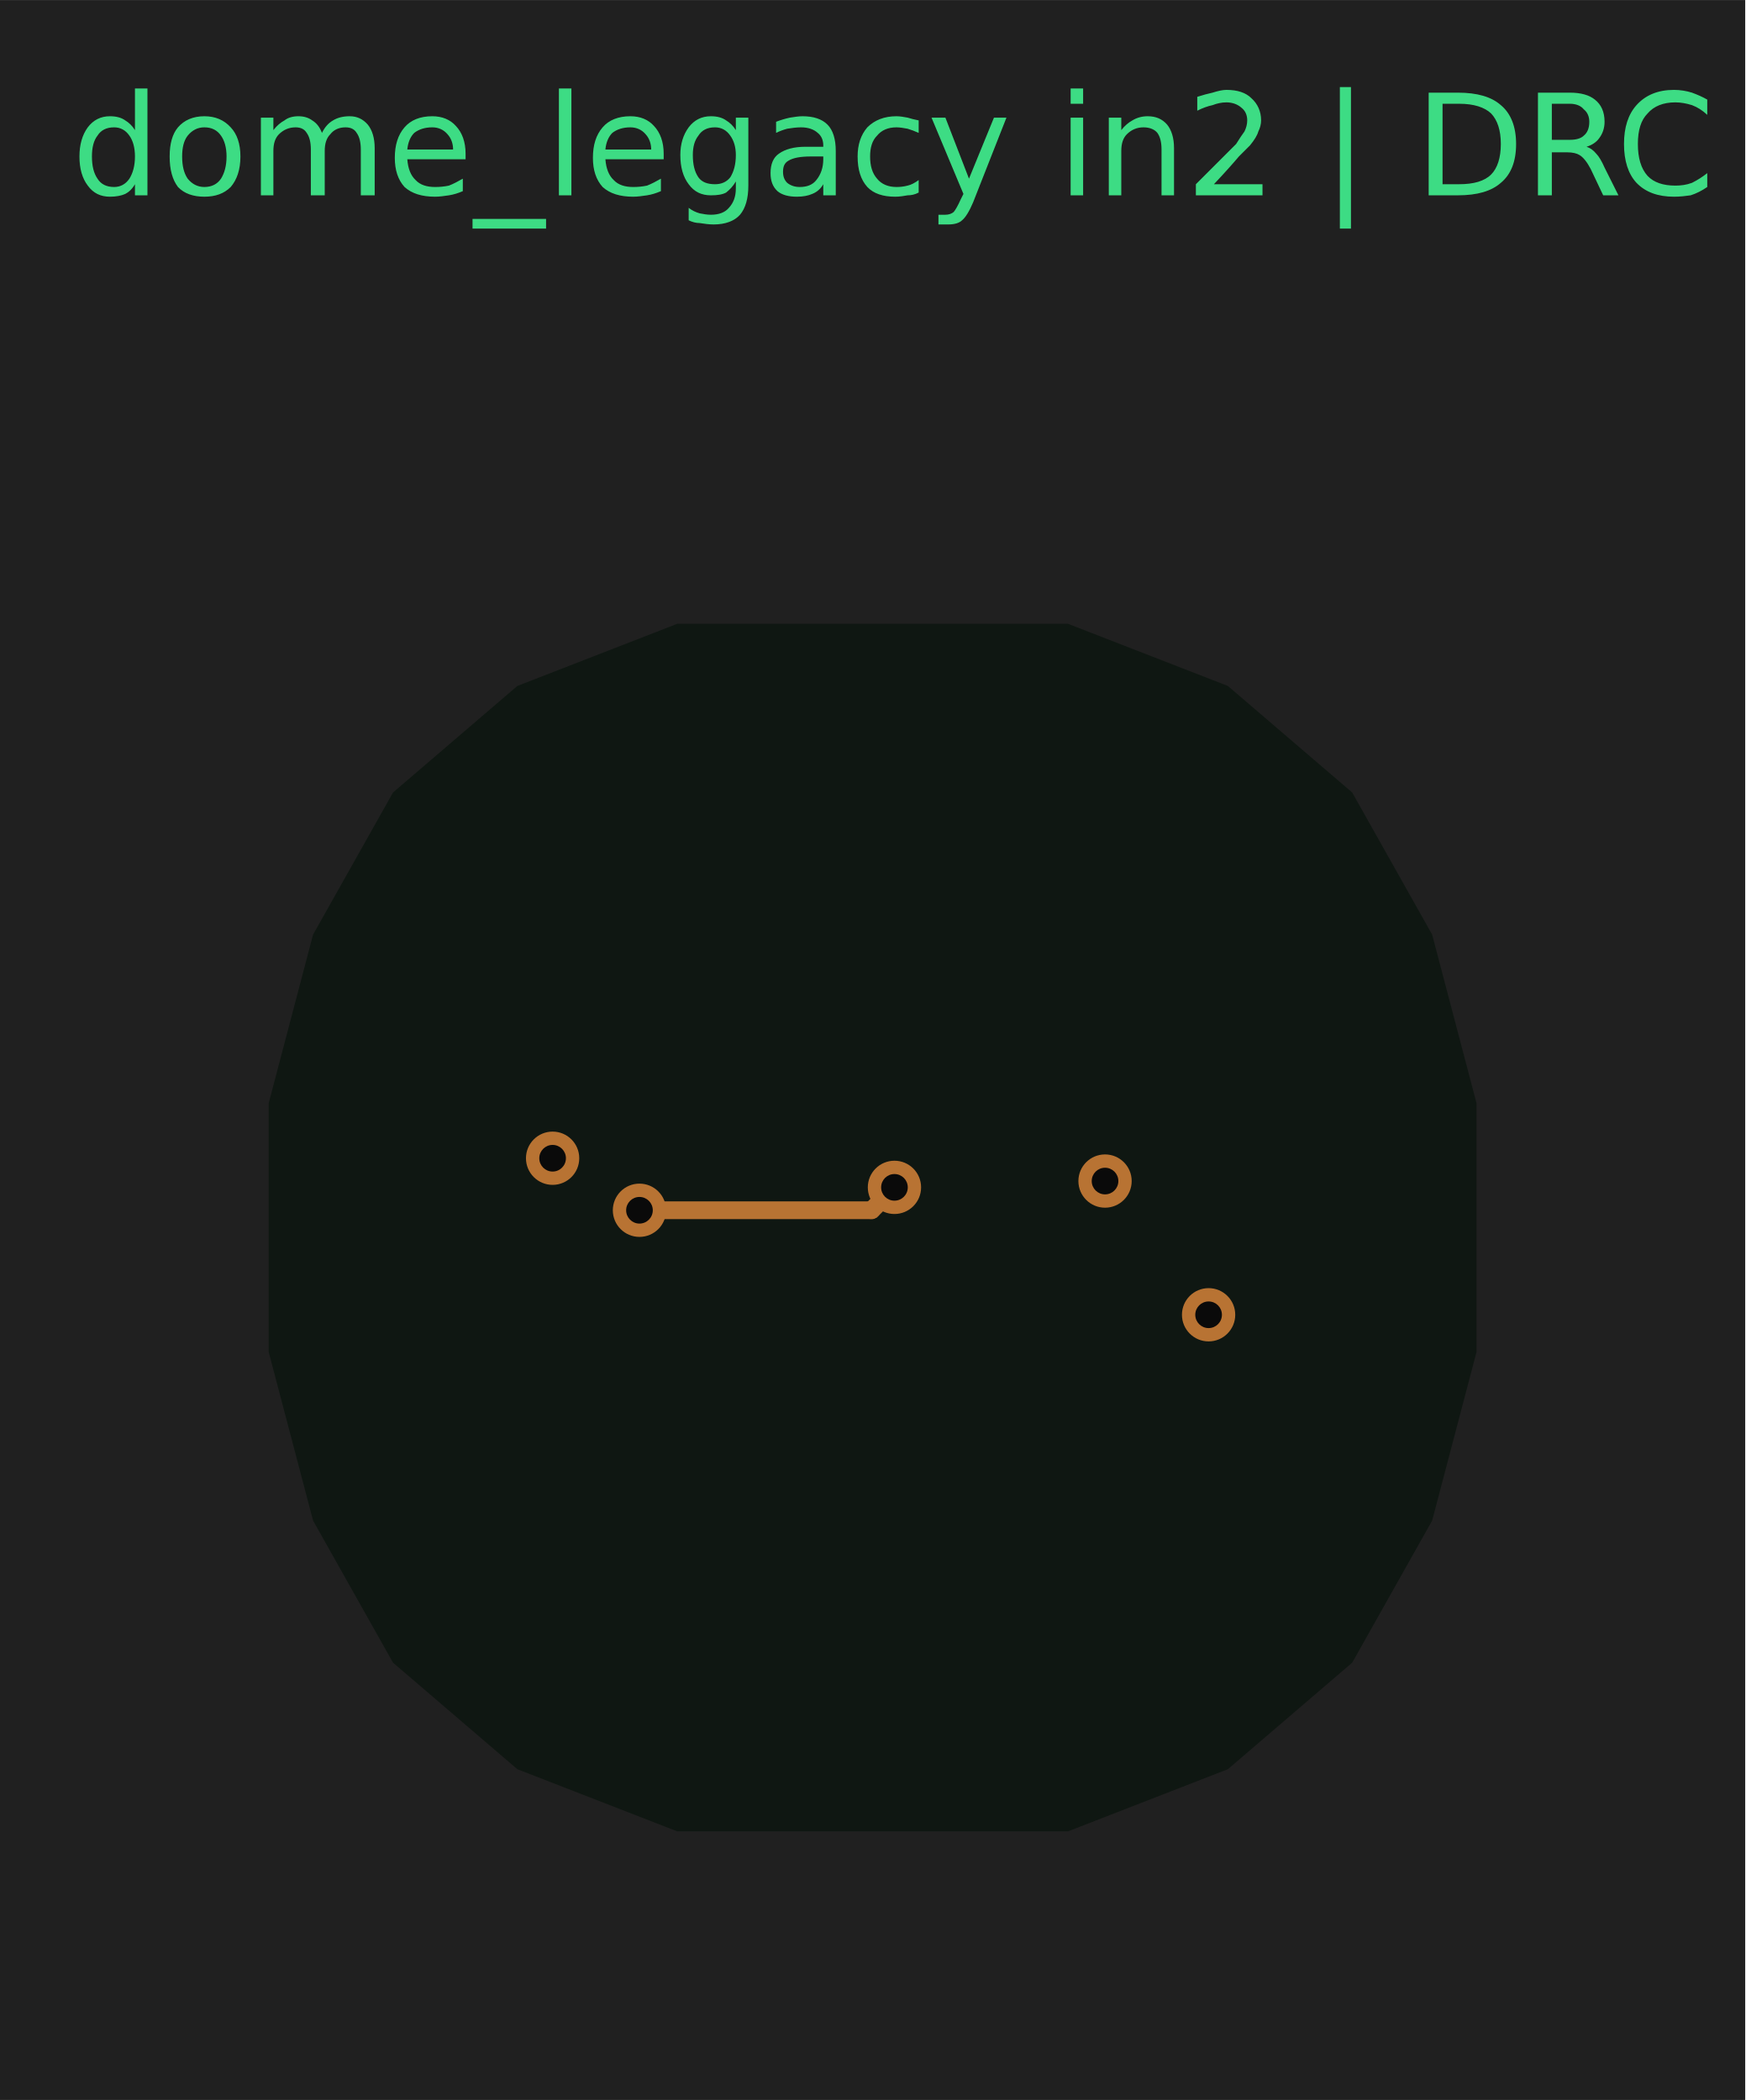
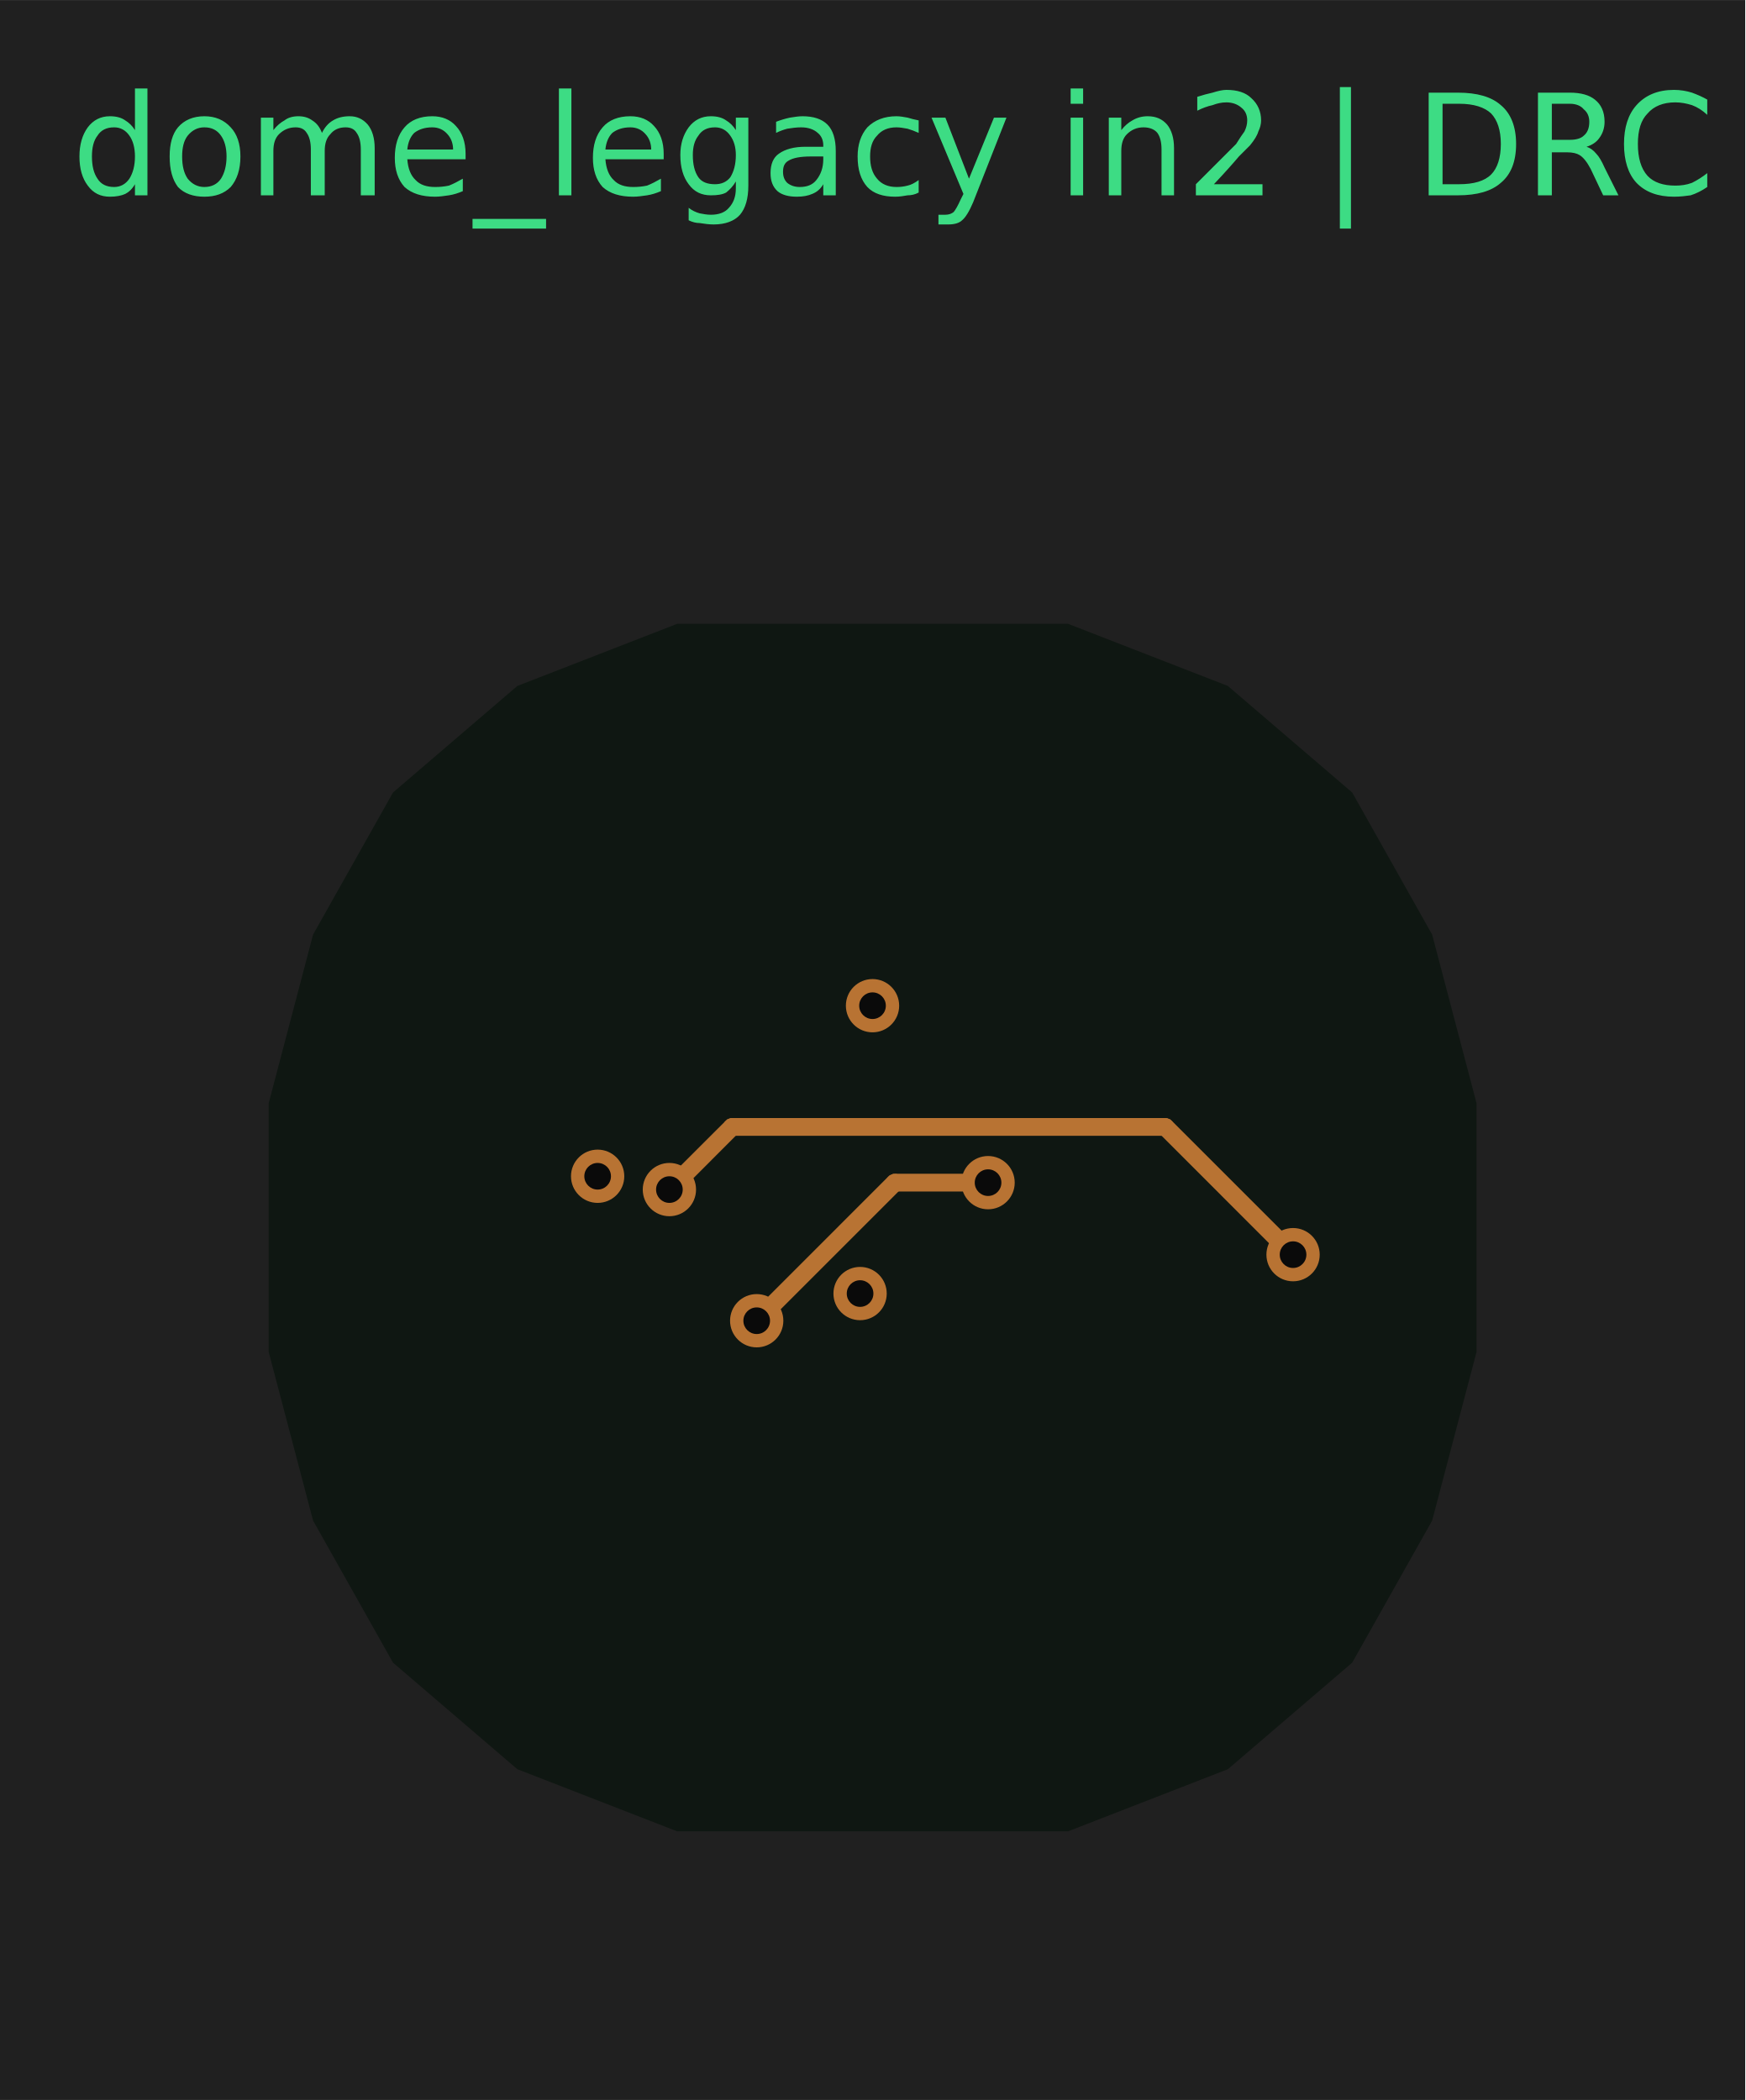
<svg xmlns="http://www.w3.org/2000/svg" width="44.2mm" height="53.2mm" viewBox="0 0 19.650 23.650">
  <rect width="100%" height="100%" fill="#202020" />
  <path d="M 13.825 7.725 L 15.225 8.925 L 16.125 10.525 L 16.625 12.425 L 16.625 15.225 L 16.125 17.125 L 15.225 18.725 L 13.825 19.925 L 12.025 20.625 L 7.625 20.625 L 5.825 19.925 L 4.425 18.725 L 3.525 17.125 L 3.025 15.225 L 3.025 12.425 L 3.525 10.525 L 4.425 8.925 L 5.825 7.725 L 7.625 7.025 L 12.025 7.025 Z" fill="#0f1712" fill-opacity="1.00" fill-rule="evenodd" />
-   <path d="M 9.833 13.532 L 9.869 13.546 L 9.897 13.574 L 9.911 13.610 L 9.911 13.649 L 9.897 13.685 L 9.869 13.713 L 9.833 13.728 L 9.813 13.730 L 7.200 13.730 L 7.180 13.728 L 7.144 13.713 L 7.117 13.685 L 7.102 13.649 L 7.102 13.610 L 7.117 13.574 L 7.144 13.546 L 7.180 13.532 L 7.200 13.530 L 9.813 13.530 Z" fill="#b87333" fill-opacity="1.00" fill-rule="evenodd" />
-   <path d="M 10.015 13.289 L 10.051 13.274 L 10.090 13.274 L 10.126 13.289 L 10.154 13.317 L 10.169 13.353 L 10.169 13.392 L 10.154 13.428 L 10.142 13.443 L 9.884 13.700 L 9.869 13.713 L 9.833 13.728 L 9.794 13.728 L 9.758 13.713 L 9.730 13.685 L 9.715 13.649 L 9.715 13.610 L 9.730 13.574 L 9.743 13.559 L 10.000 13.301 Z" fill="#b87333" fill-opacity="1.00" fill-rule="evenodd" />
-   <circle cx="6.222" cy="13.044" r="0.300" fill="#b87333" stroke="none" stroke-width="0.150" />
-   <circle cx="6.222" cy="13.044" r="0.150" fill="#0a0a0a" stroke="none" stroke-width="0.150" />
-   <circle cx="12.442" cy="13.301" r="0.300" fill="#b87333" stroke="none" stroke-width="0.150" />
-   <circle cx="12.442" cy="13.301" r="0.150" fill="#0a0a0a" stroke="none" stroke-width="0.150" />
-   <circle cx="13.608" cy="14.807" r="0.300" fill="#b87333" stroke="none" stroke-width="0.150" />
-   <circle cx="13.608" cy="14.807" r="0.150" fill="#0a0a0a" stroke="none" stroke-width="0.150" />
-   <circle cx="10.071" cy="13.372" r="0.300" fill="#b87333" stroke="none" stroke-width="0.150" />
-   <circle cx="10.071" cy="13.372" r="0.150" fill="#0a0a0a" stroke="none" stroke-width="0.150" />
-   <circle cx="7.200" cy="13.630" r="0.300" fill="#b87333" stroke="none" stroke-width="0.150" />
-   <circle cx="7.200" cy="13.630" r="0.150" fill="#0a0a0a" stroke="none" stroke-width="0.150" />
+   <path d="M 14.642 14.074 L 14.657 14.110 L 14.657 14.149 L 14.642 14.185 L 14.615 14.213 L 14.579 14.228 L 14.539 14.228 L 14.503 14.213 L 14.488 14.201 L 13.049 12.761 L 13.037 12.746 L 13.022 12.710 L 13.022 12.671 L 13.037 12.635 L 13.064 12.607 L 13.100 12.593 L 13.139 12.593 L 13.175 12.607 L 13.191 12.620 L 14.630 14.059 Z" fill="#b87333" fill-opacity="1.00" fill-rule="evenodd" />
+   <path d="M 8.188 12.607 L 8.224 12.593 L 8.263 12.593 L 8.299 12.607 L 8.327 12.635 L 8.341 12.671 L 8.341 12.710 L 8.327 12.746 L 8.314 12.761 L 7.608 13.468 L 7.593 13.480 L 7.557 13.495 L 7.518 13.495 L 7.482 13.480 L 7.454 13.452 L 7.439 13.416 L 7.439 13.377 L 7.454 13.341 L 7.466 13.326 L 8.173 12.620 Z" fill="#b87333" fill-opacity="1.00" fill-rule="evenodd" />
+   <path d="M 13.139 12.593 L 13.175 12.607 L 13.203 12.635 L 13.218 12.671 L 13.218 12.710 L 13.203 12.746 L 13.175 12.774 L 13.139 12.789 L 13.120 12.791 L 8.243 12.791 L 8.224 12.789 L 8.188 12.774 L 8.160 12.746 L 8.145 12.710 L 8.145 12.671 L 8.160 12.635 L 8.188 12.607 L 8.224 12.593 L 8.243 12.591 L 13.120 12.591 Z" fill="#b87333" fill-opacity="1.00" fill-rule="evenodd" />
+   <path d="M 10.019 13.236 L 10.055 13.221 L 10.094 13.221 L 10.130 13.236 L 10.157 13.264 L 10.172 13.300 L 10.172 13.339 L 10.157 13.375 L 10.145 13.390 L 8.590 14.945 L 8.575 14.957 L 8.539 14.972 L 8.500 14.972 L 8.464 14.957 L 8.437 14.929 L 8.422 14.893 L 8.422 14.854 L 8.437 14.818 L 8.449 14.803 L 10.004 13.248 Z" fill="#b87333" fill-opacity="1.00" fill-rule="evenodd" />
+   <path d="M 11.144 13.221 L 11.180 13.236 L 11.208 13.264 L 11.223 13.300 L 11.223 13.339 L 11.208 13.375 L 11.180 13.402 L 11.144 13.417 L 11.125 13.419 L 10.074 13.419 L 10.055 13.417 L 10.019 13.402 L 9.991 13.375 L 9.976 13.339 L 9.976 13.300 L 9.991 13.264 L 10.019 13.236 L 10.055 13.221 L 10.074 13.219 L 11.125 13.219 Z" fill="#b87333" fill-opacity="1.00" fill-rule="evenodd" />
+   <circle cx="6.729" cy="13.247" r="0.300" fill="#b87333" stroke="none" stroke-width="0.150" />
+   <circle cx="6.729" cy="13.247" r="0.150" fill="#0a0a0a" stroke="none" stroke-width="0.150" />
+   <circle cx="9.824" cy="11.326" r="0.300" fill="#b87333" stroke="none" stroke-width="0.150" />
+   <circle cx="9.824" cy="11.326" r="0.150" fill="#0a0a0a" stroke="none" stroke-width="0.150" />
+   <circle cx="9.684" cy="14.568" r="0.300" fill="#b87333" stroke="none" stroke-width="0.150" />
+   <circle cx="9.684" cy="14.568" r="0.150" fill="#0a0a0a" stroke="none" stroke-width="0.150" />
+   <circle cx="7.537" cy="13.397" r="0.300" fill="#b87333" stroke="none" stroke-width="0.150" />
+   <circle cx="7.537" cy="13.397" r="0.150" fill="#0a0a0a" stroke="none" stroke-width="0.150" />
+   <circle cx="14.559" cy="14.130" r="0.300" fill="#b87333" stroke="none" stroke-width="0.150" />
+   <circle cx="14.559" cy="14.130" r="0.150" fill="#0a0a0a" stroke="none" stroke-width="0.150" />
+   <circle cx="11.125" cy="13.319" r="0.300" fill="#b87333" stroke="none" stroke-width="0.150" />
+   <circle cx="11.125" cy="13.319" r="0.150" fill="#0a0a0a" stroke="none" stroke-width="0.150" />
+   <circle cx="8.520" cy="14.874" r="0.300" fill="#b87333" stroke="none" stroke-width="0.150" />
+   <circle cx="8.520" cy="14.874" r="0.150" fill="#0a0a0a" stroke="none" stroke-width="0.150" />
  <text x="0.800" y="2.200" font-family="DejaVu Sans, sans-serif" font-size="1.60" fill="#3ddc84">dome_legacy in2 | DRC errors 0, warnings 7 | unrouted 0</text>
</svg>
